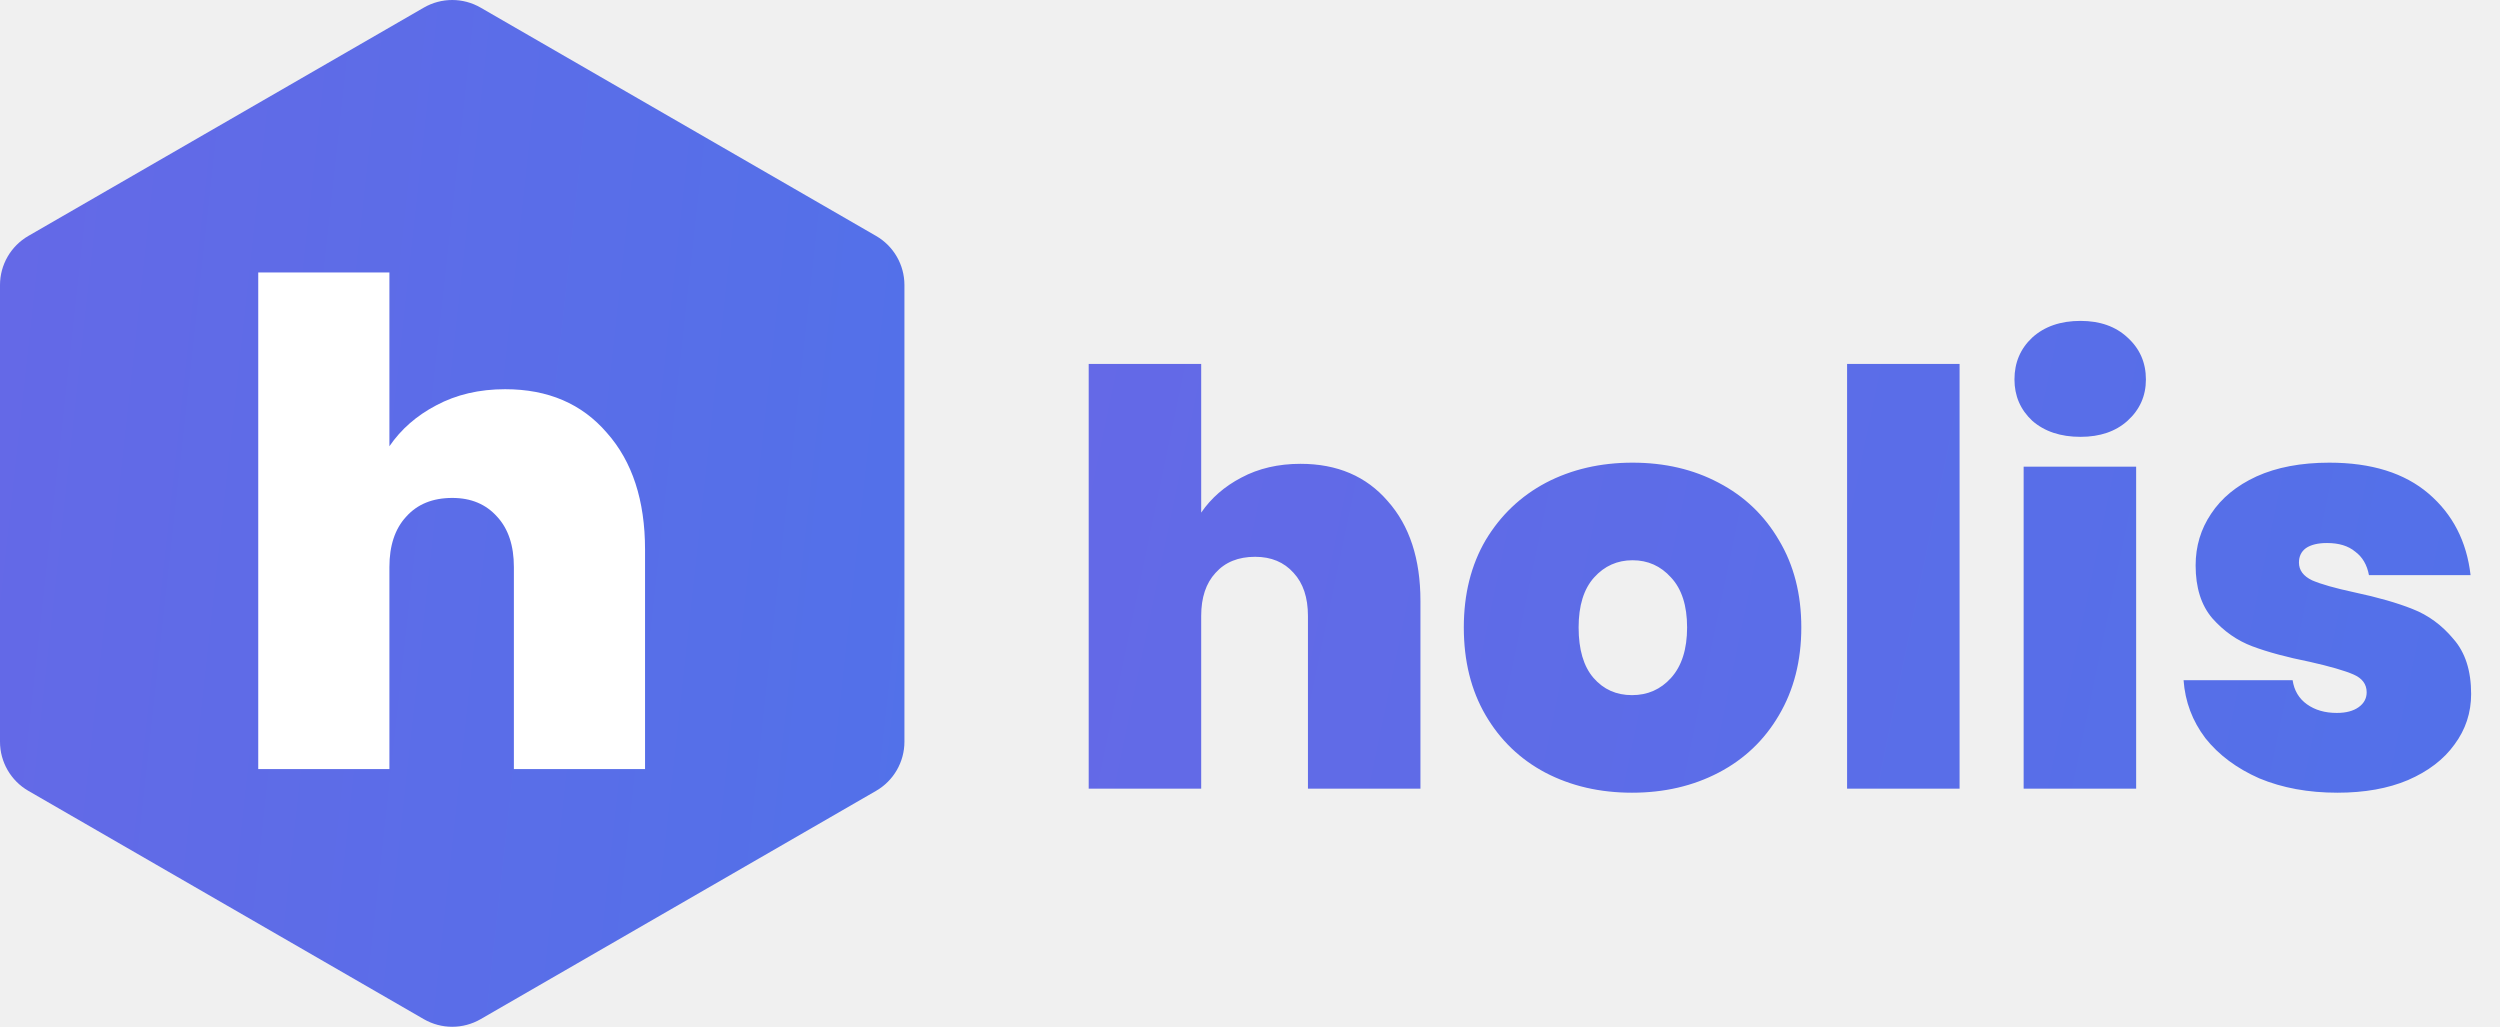
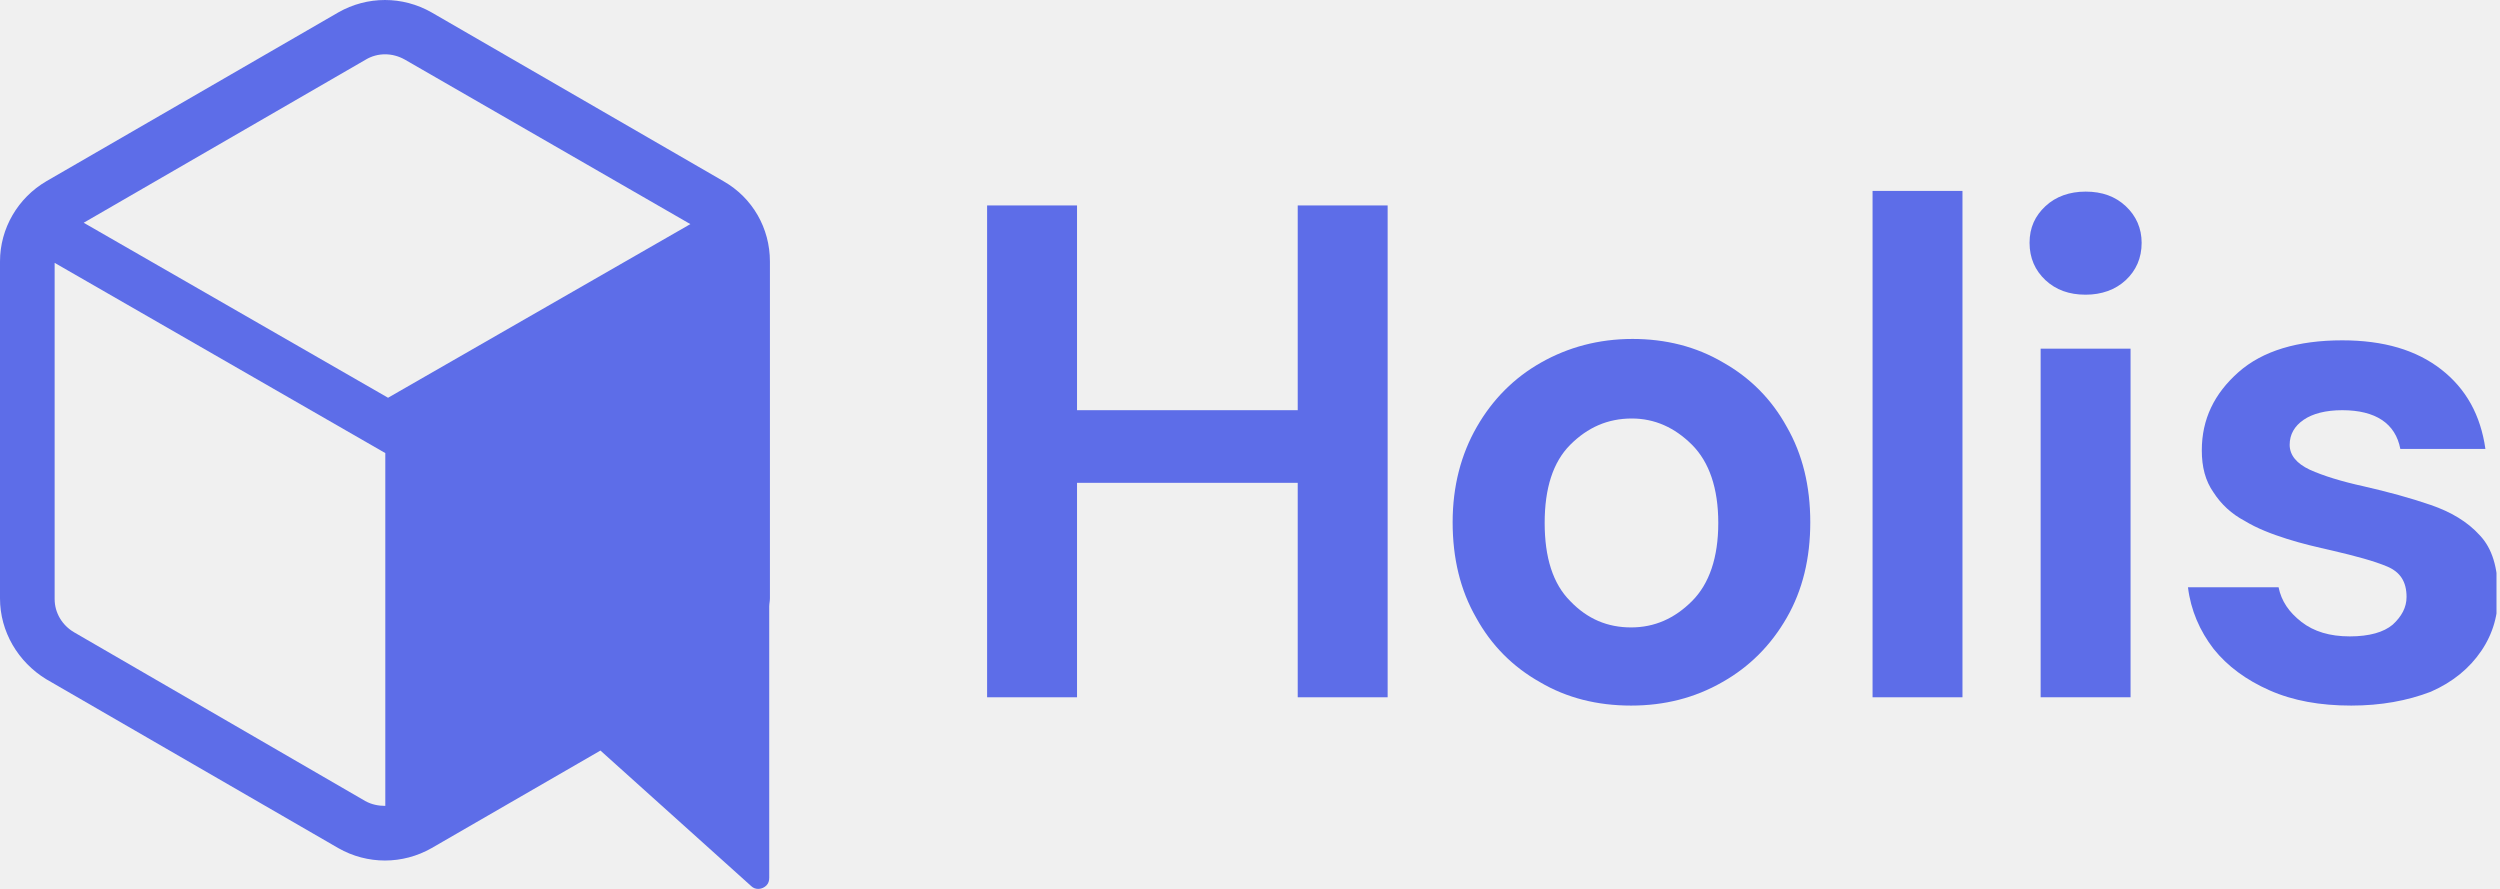
- <svg xmlns="http://www.w3.org/2000/svg" width="168" height="69" viewBox="0 0 168 69" fill="none">
-   <path d="M87.393 31.169C89.861 31.169 91.816 32.004 93.256 33.676C94.721 35.321 95.454 37.559 95.454 40.387V53H87.894V41.39C87.894 40.156 87.573 39.191 86.93 38.497C86.287 37.777 85.426 37.417 84.346 37.417C83.214 37.417 82.327 37.777 81.684 38.497C81.041 39.191 80.72 40.156 80.72 41.39V53H73.16V24.457H80.72V34.447C81.389 33.47 82.289 32.686 83.42 32.094C84.577 31.477 85.901 31.169 87.393 31.169ZM109.67 53.27C107.51 53.27 105.568 52.82 103.845 51.92C102.148 51.02 100.811 49.734 99.834 48.063C98.857 46.391 98.368 44.424 98.368 42.161C98.368 39.924 98.857 37.97 99.834 36.299C100.837 34.627 102.187 33.341 103.884 32.441C105.607 31.541 107.548 31.091 109.708 31.091C111.868 31.091 113.797 31.541 115.494 32.441C117.217 33.341 118.567 34.627 119.544 36.299C120.547 37.97 121.048 39.924 121.048 42.161C121.048 44.399 120.547 46.366 119.544 48.063C118.567 49.734 117.217 51.02 115.494 51.92C113.771 52.82 111.83 53.27 109.67 53.27ZM109.67 46.713C110.724 46.713 111.598 46.327 112.293 45.556C113.013 44.759 113.373 43.627 113.373 42.161C113.373 40.696 113.013 39.577 112.293 38.806C111.598 38.034 110.737 37.649 109.708 37.649C108.68 37.649 107.818 38.034 107.124 38.806C106.43 39.577 106.083 40.696 106.083 42.161C106.083 43.653 106.417 44.784 107.085 45.556C107.754 46.327 108.615 46.713 109.67 46.713ZM131.684 24.457V53H124.124V24.457H131.684ZM139.808 29.356C138.471 29.356 137.391 28.996 136.568 28.276C135.771 27.53 135.372 26.604 135.372 25.499C135.372 24.367 135.771 23.429 136.568 22.683C137.391 21.937 138.471 21.564 139.808 21.564C141.119 21.564 142.174 21.937 142.971 22.683C143.794 23.429 144.205 24.367 144.205 25.499C144.205 26.604 143.794 27.53 142.971 28.276C142.174 28.996 141.119 29.356 139.808 29.356ZM143.549 31.361V53H135.989V31.361H143.549ZM157.073 53.27C155.119 53.27 153.37 52.949 151.827 52.306C150.31 51.637 149.102 50.737 148.202 49.606C147.327 48.449 146.839 47.15 146.736 45.71H154.064C154.167 46.404 154.489 46.944 155.029 47.33C155.569 47.716 156.237 47.909 157.034 47.909C157.652 47.909 158.14 47.78 158.5 47.523C158.86 47.266 159.04 46.931 159.04 46.52C159.04 45.98 158.744 45.581 158.153 45.324C157.562 45.067 156.584 44.784 155.222 44.476C153.679 44.167 152.393 43.82 151.364 43.434C150.336 43.049 149.436 42.419 148.664 41.544C147.919 40.67 147.546 39.487 147.546 37.996C147.546 36.71 147.893 35.553 148.587 34.524C149.282 33.47 150.297 32.634 151.634 32.017C152.997 31.4 154.63 31.091 156.533 31.091C159.362 31.091 161.586 31.786 163.206 33.174C164.826 34.563 165.764 36.389 166.022 38.651H159.194C159.066 37.957 158.757 37.43 158.269 37.07C157.806 36.684 157.176 36.491 156.379 36.491C155.762 36.491 155.286 36.607 154.952 36.839C154.643 37.07 154.489 37.391 154.489 37.803C154.489 38.317 154.784 38.716 155.376 38.999C155.967 39.256 156.919 39.526 158.23 39.809C159.799 40.143 161.097 40.516 162.126 40.927C163.18 41.339 164.093 42.007 164.864 42.933C165.662 43.833 166.06 45.067 166.06 46.636C166.06 47.896 165.687 49.027 164.942 50.03C164.222 51.033 163.18 51.83 161.817 52.421C160.48 52.987 158.899 53.27 157.073 53.27Z" fill="url(#paint0_linear)" />
-   <path d="M28.482 0.511C29.662 -0.17 31.116 -0.17 32.296 0.511L58.871 15.854C60.051 16.535 60.778 17.794 60.778 19.157V49.843C60.778 51.206 60.051 52.465 58.871 53.146L32.296 68.489C31.116 69.17 29.662 69.17 28.482 68.489L1.907 53.146C0.727 52.465 0 51.206 0 49.843V19.157C0 17.794 0.727 16.535 1.907 15.854L28.482 0.511Z" fill="url(#paint1_linear)" />
-   <path d="M33.948 26.155C36.826 26.155 39.105 27.132 40.784 29.087C42.492 31.011 43.347 33.627 43.347 36.934V51.681H34.533V38.107C34.533 36.663 34.158 35.536 33.408 34.724C32.659 33.882 31.655 33.461 30.395 33.461C29.076 33.461 28.042 33.882 27.293 34.724C26.543 35.536 26.168 36.663 26.168 38.107V51.681H17.354V18.308H26.168V29.989C26.948 28.846 27.997 27.929 29.316 27.238C30.665 26.516 32.209 26.155 33.948 26.155Z" fill="white" />
+ <svg xmlns="http://www.w3.org/2000/svg" width="90" height="32" viewBox="0 0 90 32" fill="none">
+   <g clip-path="url(#clip0)">
+     <path d="M35.536 25.102V7.396H38.773V14.767H46.718V7.396H49.955V25.102H46.718V17.382H38.773V25.102H35.536Z" fill="#5D6DE8" />
+     <path d="M58.72 25.401C57.5 25.401 56.404 25.127 55.433 24.554C54.462 24.006 53.69 23.234 53.142 22.238C52.569 21.242 52.295 20.096 52.295 18.802C52.295 17.507 52.594 16.361 53.167 15.365C53.74 14.369 54.512 13.597 55.483 13.049C56.454 12.501 57.55 12.202 58.77 12.202C59.965 12.202 61.061 12.476 62.032 13.049C63.004 13.597 63.776 14.369 64.323 15.365C64.896 16.361 65.17 17.507 65.17 18.802C65.17 20.096 64.896 21.242 64.323 22.238C63.751 23.234 62.979 24.006 62.008 24.554C61.011 25.127 59.916 25.401 58.72 25.401ZM58.72 22.587C59.567 22.587 60.289 22.263 60.912 21.64C61.534 21.018 61.858 20.072 61.858 18.826C61.858 17.581 61.534 16.635 60.912 16.012C60.289 15.39 59.567 15.066 58.745 15.066C57.874 15.066 57.151 15.39 56.529 16.012C55.906 16.635 55.608 17.581 55.608 18.826C55.608 20.072 55.906 21.018 56.529 21.64C57.151 22.288 57.874 22.587 58.72 22.587Z" fill="#5D6DE8" />
+     <path d="M67.412 25.102V6.873H70.649V25.102H67.412Z" fill="#5D6DE8" />
+     <path d="M75.082 10.609C74.484 10.609 74.011 10.434 73.637 10.086C73.264 9.737 73.064 9.289 73.064 8.741C73.064 8.193 73.264 7.77 73.637 7.421C74.011 7.072 74.509 6.898 75.082 6.898C75.679 6.898 76.152 7.072 76.526 7.421C76.9 7.77 77.099 8.218 77.099 8.741C77.099 9.289 76.9 9.737 76.526 10.086C76.152 10.434 75.654 10.609 75.082 10.609ZM73.463 25.102V12.551H76.7V25.102H73.463Z" fill="#5D6DE8" />
+     <path d="M84.644 25.401C83.523 25.401 82.552 25.227 81.706 24.853C80.859 24.479 80.186 23.981 79.689 23.359C79.19 22.711 78.867 21.964 78.767 21.142H82.029C82.129 21.64 82.403 22.039 82.851 22.388C83.299 22.736 83.872 22.91 84.594 22.91C85.292 22.91 85.815 22.761 86.138 22.487C86.462 22.188 86.636 21.865 86.636 21.491C86.636 20.943 86.412 20.595 85.939 20.395C85.466 20.196 84.819 20.022 83.972 19.823C83.424 19.698 82.876 19.574 82.328 19.399C81.78 19.225 81.257 19.026 80.809 18.752C80.336 18.503 79.962 18.154 79.689 17.731C79.39 17.307 79.265 16.809 79.265 16.212C79.265 15.091 79.713 14.17 80.585 13.398C81.457 12.626 82.727 12.252 84.32 12.252C85.815 12.252 86.985 12.601 87.882 13.298C88.778 13.995 89.301 14.942 89.475 16.162H86.412C86.238 15.241 85.516 14.767 84.32 14.767C83.723 14.767 83.25 14.892 82.926 15.116C82.602 15.34 82.428 15.639 82.428 16.012C82.428 16.386 82.677 16.685 83.15 16.909C83.648 17.133 84.296 17.332 85.092 17.507C85.964 17.706 86.786 17.93 87.508 18.179C88.23 18.428 88.828 18.777 89.276 19.275C89.724 19.748 89.924 20.445 89.924 21.342C89.948 22.114 89.749 22.811 89.326 23.433C88.903 24.056 88.305 24.554 87.508 24.903C86.661 25.227 85.715 25.401 84.644 25.401Z" fill="#5D6DE8" />
+     <path d="M26.048 6.525L15.539 0.448C14.493 -0.149 13.223 -0.149 12.177 0.448L1.668 6.525C0.647 7.122 0 8.218 0 9.413V21.541C0 22.736 0.647 23.832 1.668 24.454L12.177 30.531C13.223 31.128 14.493 31.128 15.539 30.531L21.616 27.02L27.044 31.9C27.194 32.05 27.443 32.025 27.592 31.875C27.667 31.801 27.692 31.701 27.692 31.602V21.84C27.692 21.74 27.717 21.64 27.717 21.541V9.413C27.717 8.218 27.094 7.122 26.048 6.525ZM13.871 29.012C13.622 29.012 13.373 28.962 13.149 28.837L2.665 22.761C2.241 22.512 1.967 22.064 1.967 21.566V9.463L13.871 16.311C13.871 20.42 13.871 24.878 13.871 29.012ZM13.97 14.319L3.013 8.019L13.174 2.142C13.597 1.893 14.12 1.893 14.568 2.142L24.853 8.068L13.97 14.319Z" fill="#5D6DE8" />
+   </g>
  <defs>
-     <linearGradient id="paint0_linear" x1="-176.819" y1="-285.154" x2="413.386" y2="-162.069" gradientUnits="userSpaceOnUse">
-       <stop stop-color="#9B51E0" />
-       <stop offset="1" stop-color="#2F80ED" />
-     </linearGradient>
-     <linearGradient id="paint1_linear" x1="-155.277" y1="-351.131" x2="226.014" y2="-309.251" gradientUnits="userSpaceOnUse">
-       <stop stop-color="#9B51E0" />
-       <stop offset="1" stop-color="#2F80ED" />
-     </linearGradient>
+     <clipPath id="clip0">
+       <rect width="89.874" height="32" fill="white" />
+     </clipPath>
  </defs>
</svg>
